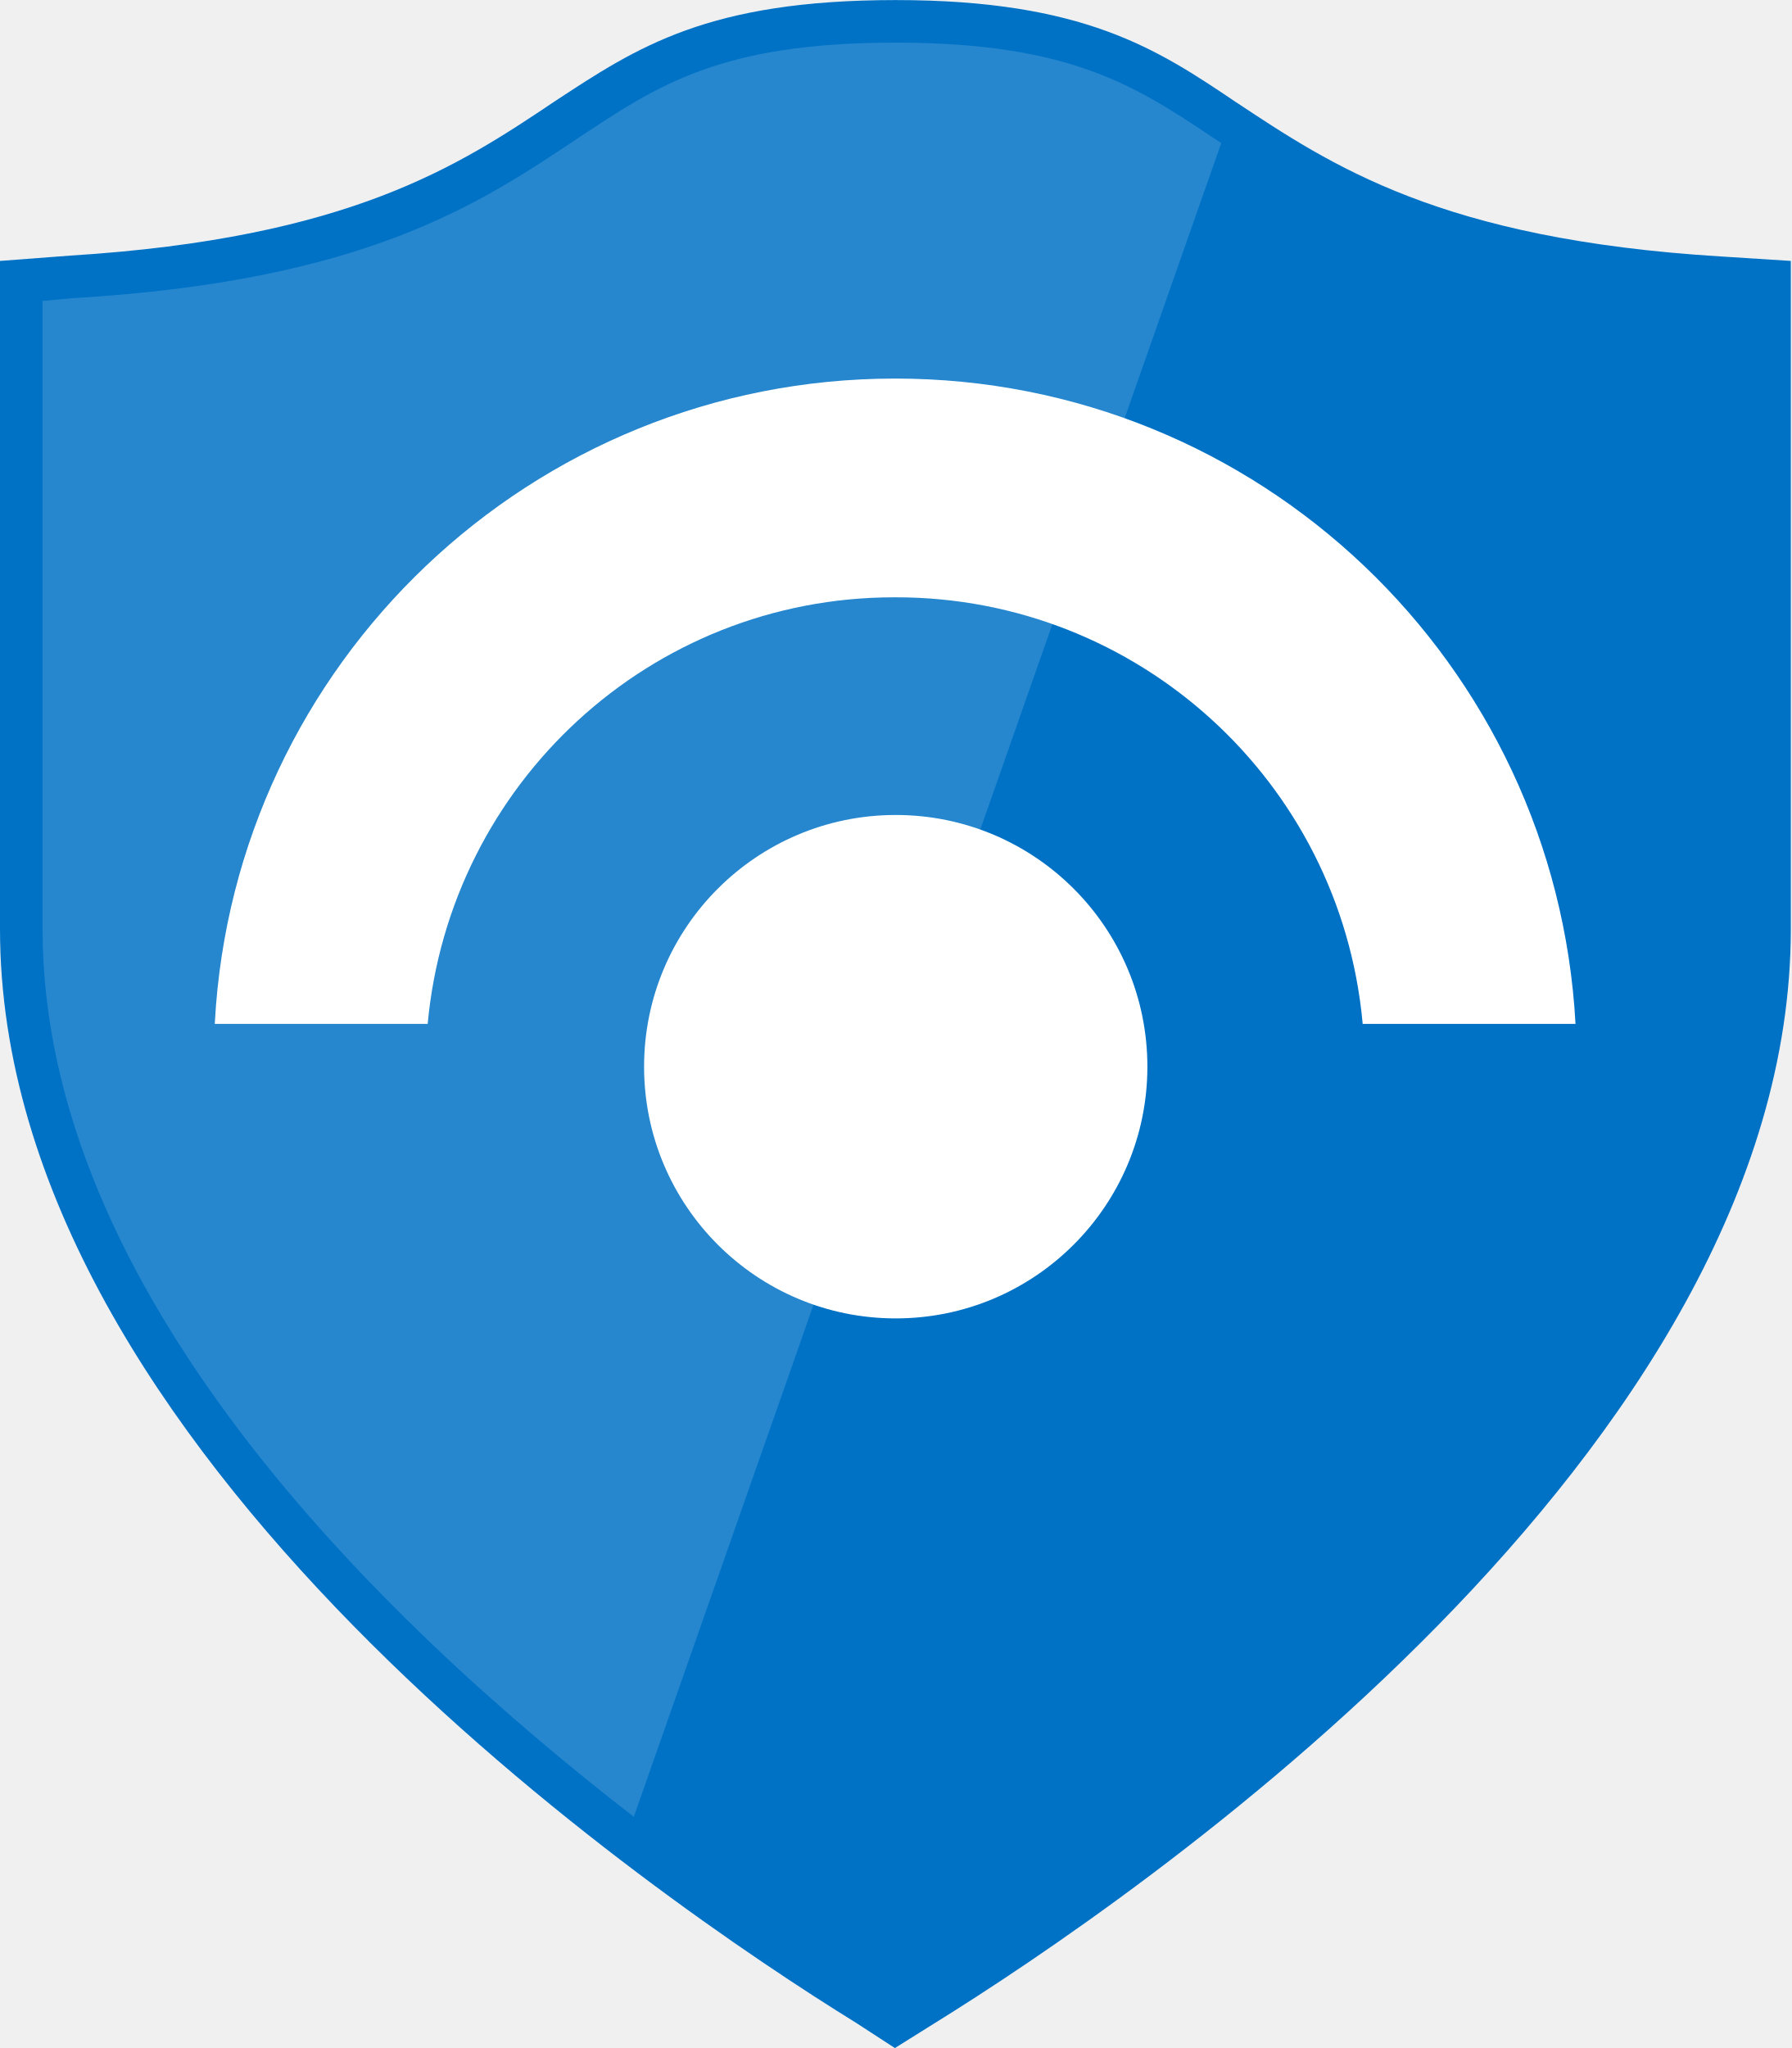
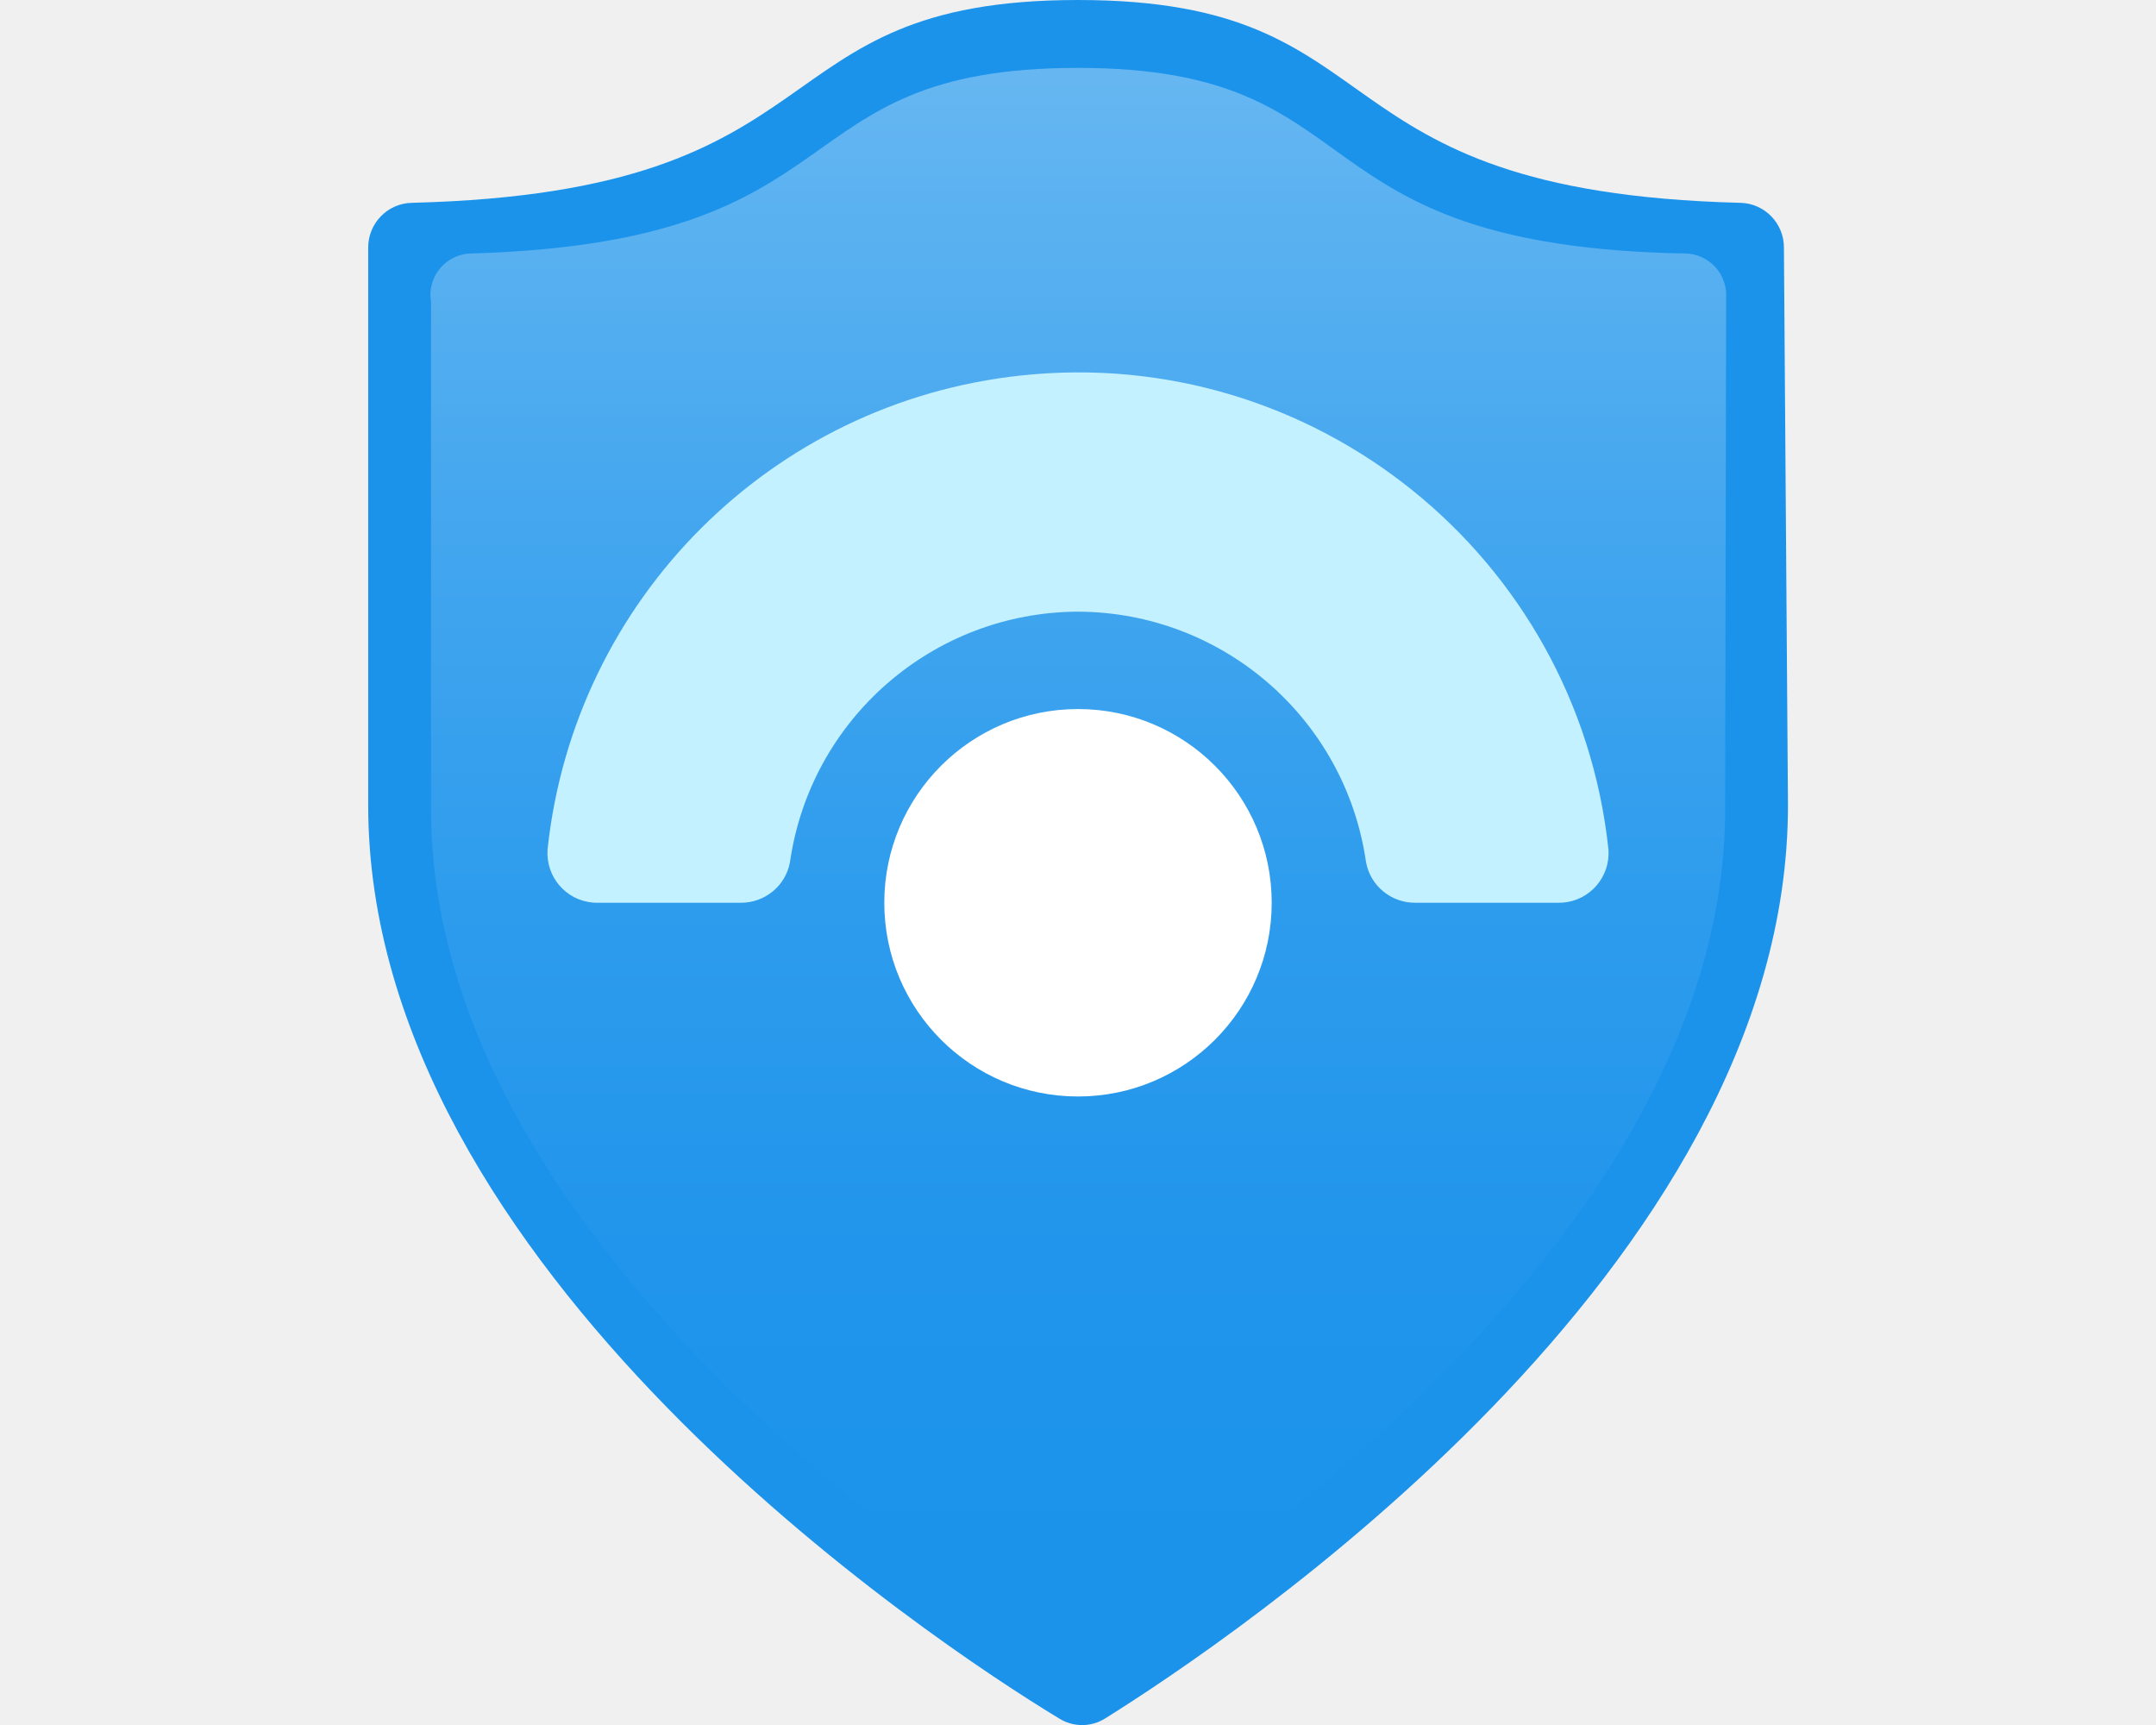
- <svg xmlns="http://www.w3.org/2000/svg" version="1.1" width="100%" height="100%" viewBox="0 0 28 32">
+ <svg xmlns="http://www.w3.org/2000/svg" version="1.1" id="Layer_1" x="0px" y="0px" viewBox="0 0 1280 1024" style="enable-background:new 0 0 1280 1024;" xml:space="preserve">
+   <style type="text/css">
+ 	.st0{fill:#1B93EB;}
+ 	.st1{fill:url(#SVGID_1_);}
+ 	.st2{fill:#C3F1FF;}
+ 	.st3{fill:#FFFFFF;}
+ </style>
  <g id="icomoon-ignore">
+ </g>
+   <g>
+     <path class="st0" d="M1061.5,478.1c0,275.2-333,496.7-405.2,541.9c-8.5,5.4-19.2,5.4-27.7,0c-74.7-45.2-410-267.3-410-541.9V146.9   c0-14.4,11.5-26.2,25.9-26.5C505.7,113.8,446.1,0,640,0s134.3,113.8,393.2,120.4c14.4,0.3,25.9,12.1,25.9,26.5L1061.5,478.1z" />
+     <linearGradient id="SVGID_1_" gradientUnits="userSpaceOnUse" x1="640.114" y1="78.075" x2="640.114" y2="1016.775" gradientTransform="matrix(1 0 0 -1 0 1024)">
+       <stop offset="0" style="stop-color:#1B93EB" />
+       <stop offset="0.21" style="stop-color:#2095EB" />
+       <stop offset="0.44" style="stop-color:#2E9CED" />
+       <stop offset="0.69" style="stop-color:#45A7EF" />
+       <stop offset="0.95" style="stop-color:#64B6F1" />
+       <stop offset="1" style="stop-color:#6BB9F2" />
+     </linearGradient>
+     <path class="st1" d="M1024.2,480.5c0,252.9-305.3,455.8-371.5,496.7c-7.8,4.8-17.5,4.8-25.3,0c-66.2-40.9-371.5-243.9-371.5-496.7   V179.4c-2.4-13.4,6.6-26.2,20.1-28.6c0.9-0.2,1.9-0.3,2.8-0.3C516,143.9,459.4,40.3,640,40.3s123.4,106,361.3,110.2   c12.9,0.6,23.2,11.1,23.5,24.1L1024.2,480.5z" />
+     <path class="st2" d="M640,363.1c86,0.3,158.8,63.6,171,148.7c2.6,14.2,15.1,24.3,29.5,24.1h84.3c16.3,0.4,29.8-12.5,30.2-28.8   c0-1,0-2.1-0.1-3.1c-18.7-173.9-174.8-299.8-348.7-281.1C458,238.7,341,355.8,325.1,504c-1.3,16.2,10.7,30.5,27,31.8   c1,0.1,2.1,0.1,3.1,0.1h84.3c14.4,0.2,26.9-9.9,29.5-24.1C481.2,426.7,554,363.4,640,363.1z" />
+     <circle class="st3" cx="640" cy="535.9" r="115" />
  </g>
-   <path d="M13.386 31.611C10.248 29.671 0 22.677 0 14.515V4.077l1.095-.083c4.382-.273 6.083-1.411 7.583-2.416C9.956.739 11.06.001 13.999.001S18.088.77 19.3 1.585c1.507.998 3.211 2.153 7.593 2.422l1.095.07v10.438c0 8.166-10.249 15.156-13.39 17.103l-.612.383z" class="msportalfx-svg-c19" fill="#0072c6" />
-   <path opacity=".15" d="M9.906 28.386l9.18-26.15-.143-.096C17.755 1.351 16.734.666 13.998.666s-3.713.665-4.948 1.481C7.479 3.198 5.699 4.39 1.134 4.659l-.469.043v9.813c0 5.63 5.191 10.741 9.24 13.872z" class="msportalfx-svg-c01" fill="#ffffff" />
-   <path d="M13.999 9.333h.006a7.321 7.321 0 0 1 7.289 6.636l.002.029h3.327c-.308-5.633-4.951-10.083-10.633-10.083S3.665 10.366 3.358 15.971l-.001.027h3.327c.347-3.751 3.479-6.665 7.291-6.665h.024-.001z" class="msportalfx-svg-c01" fill="#ffffff" />
-   <path d="M17.932 16.667a3.933 3.933 0 1 1-7.866 0 3.933 3.933 0 0 1 7.866 0z" class="msportalfx-svg-c01" fill="#ffffff" />
</svg>
